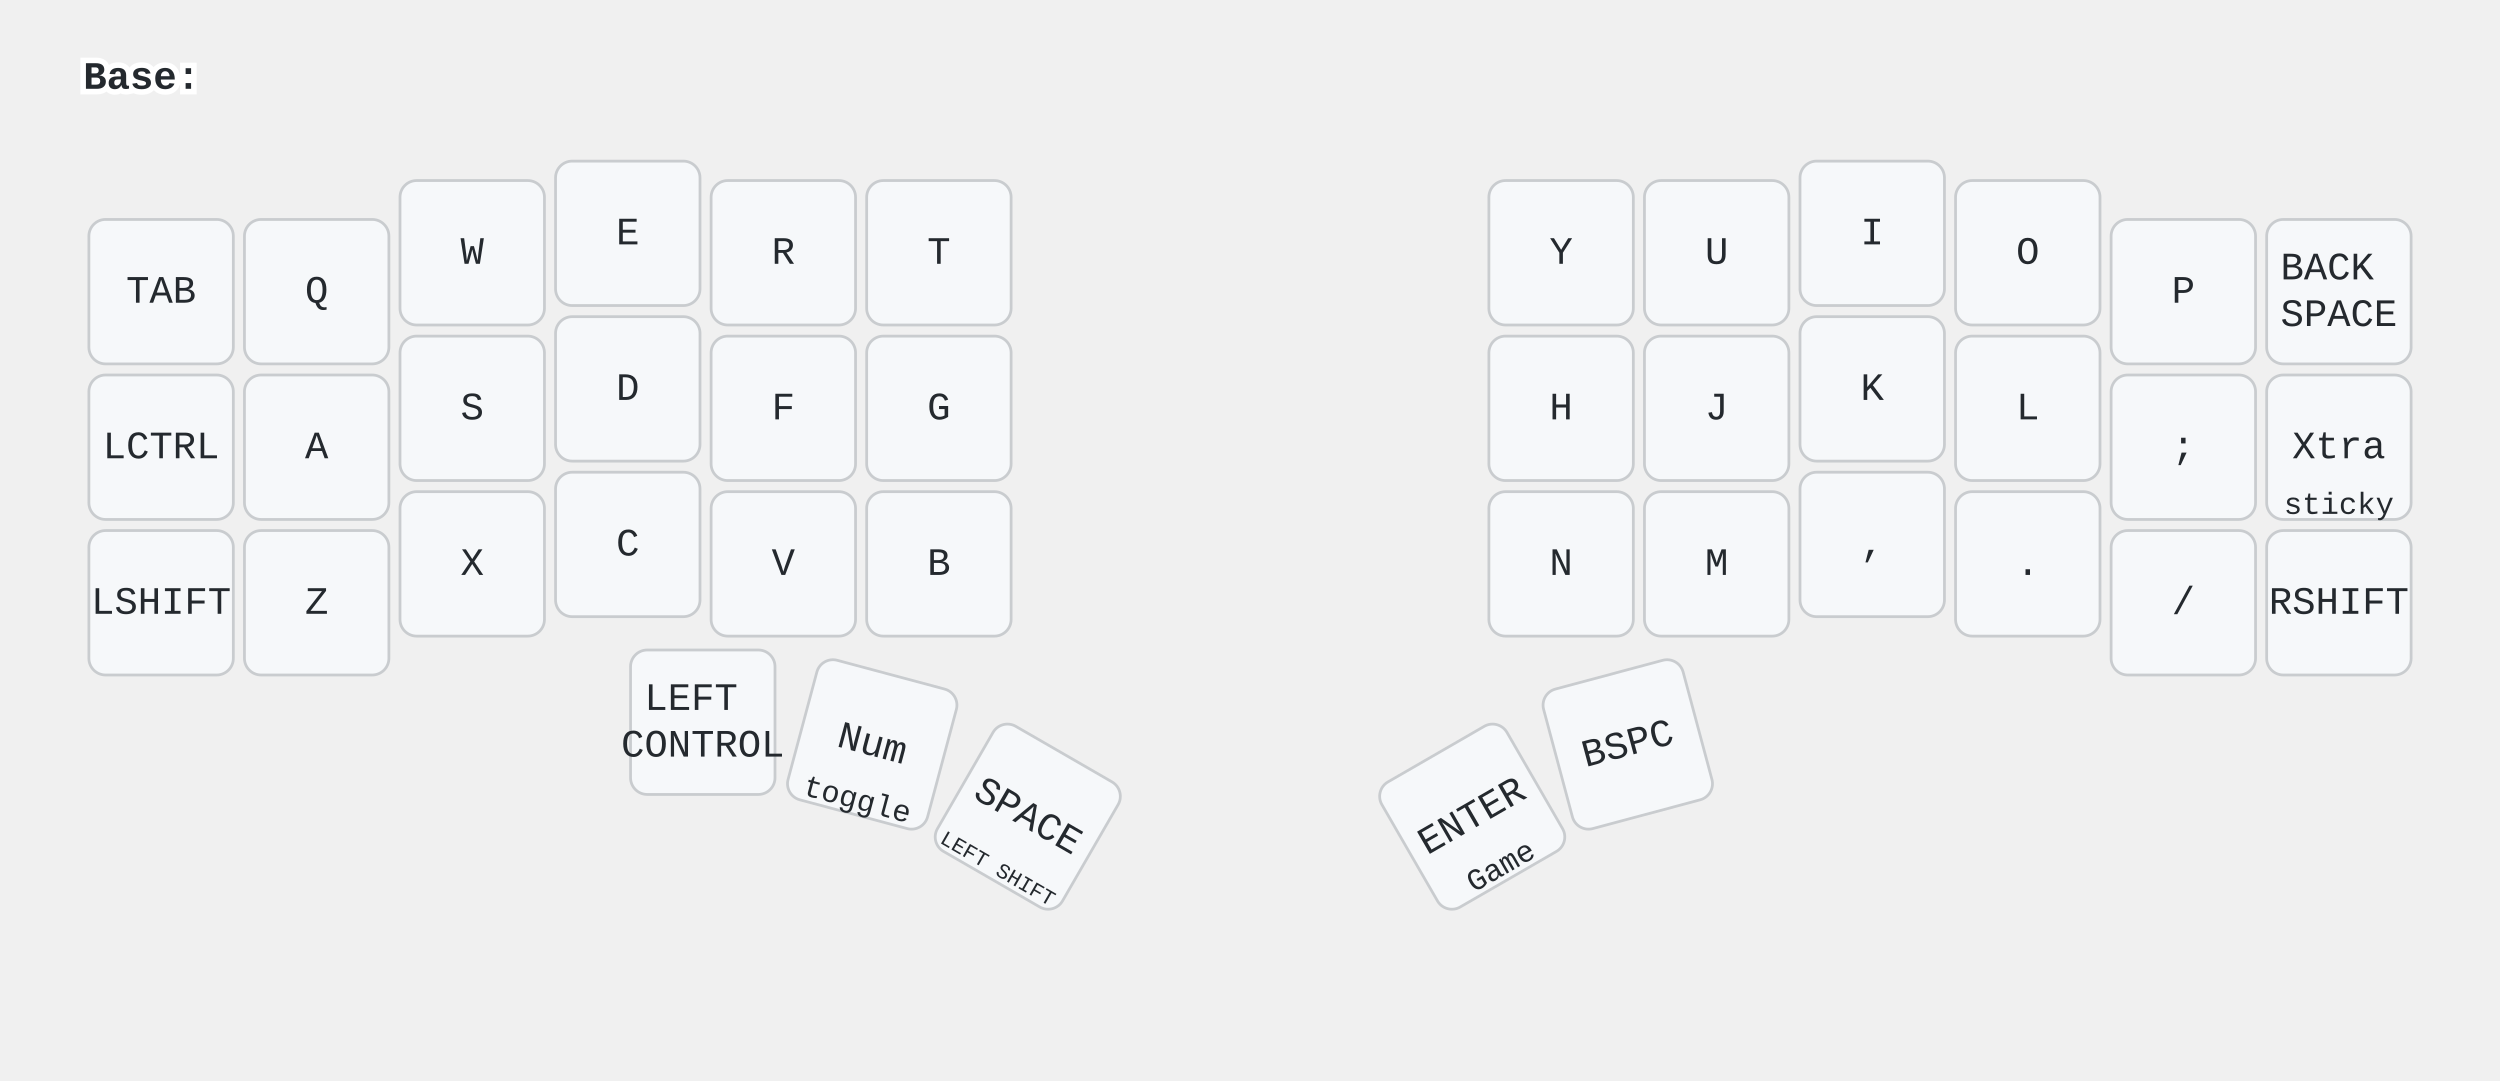
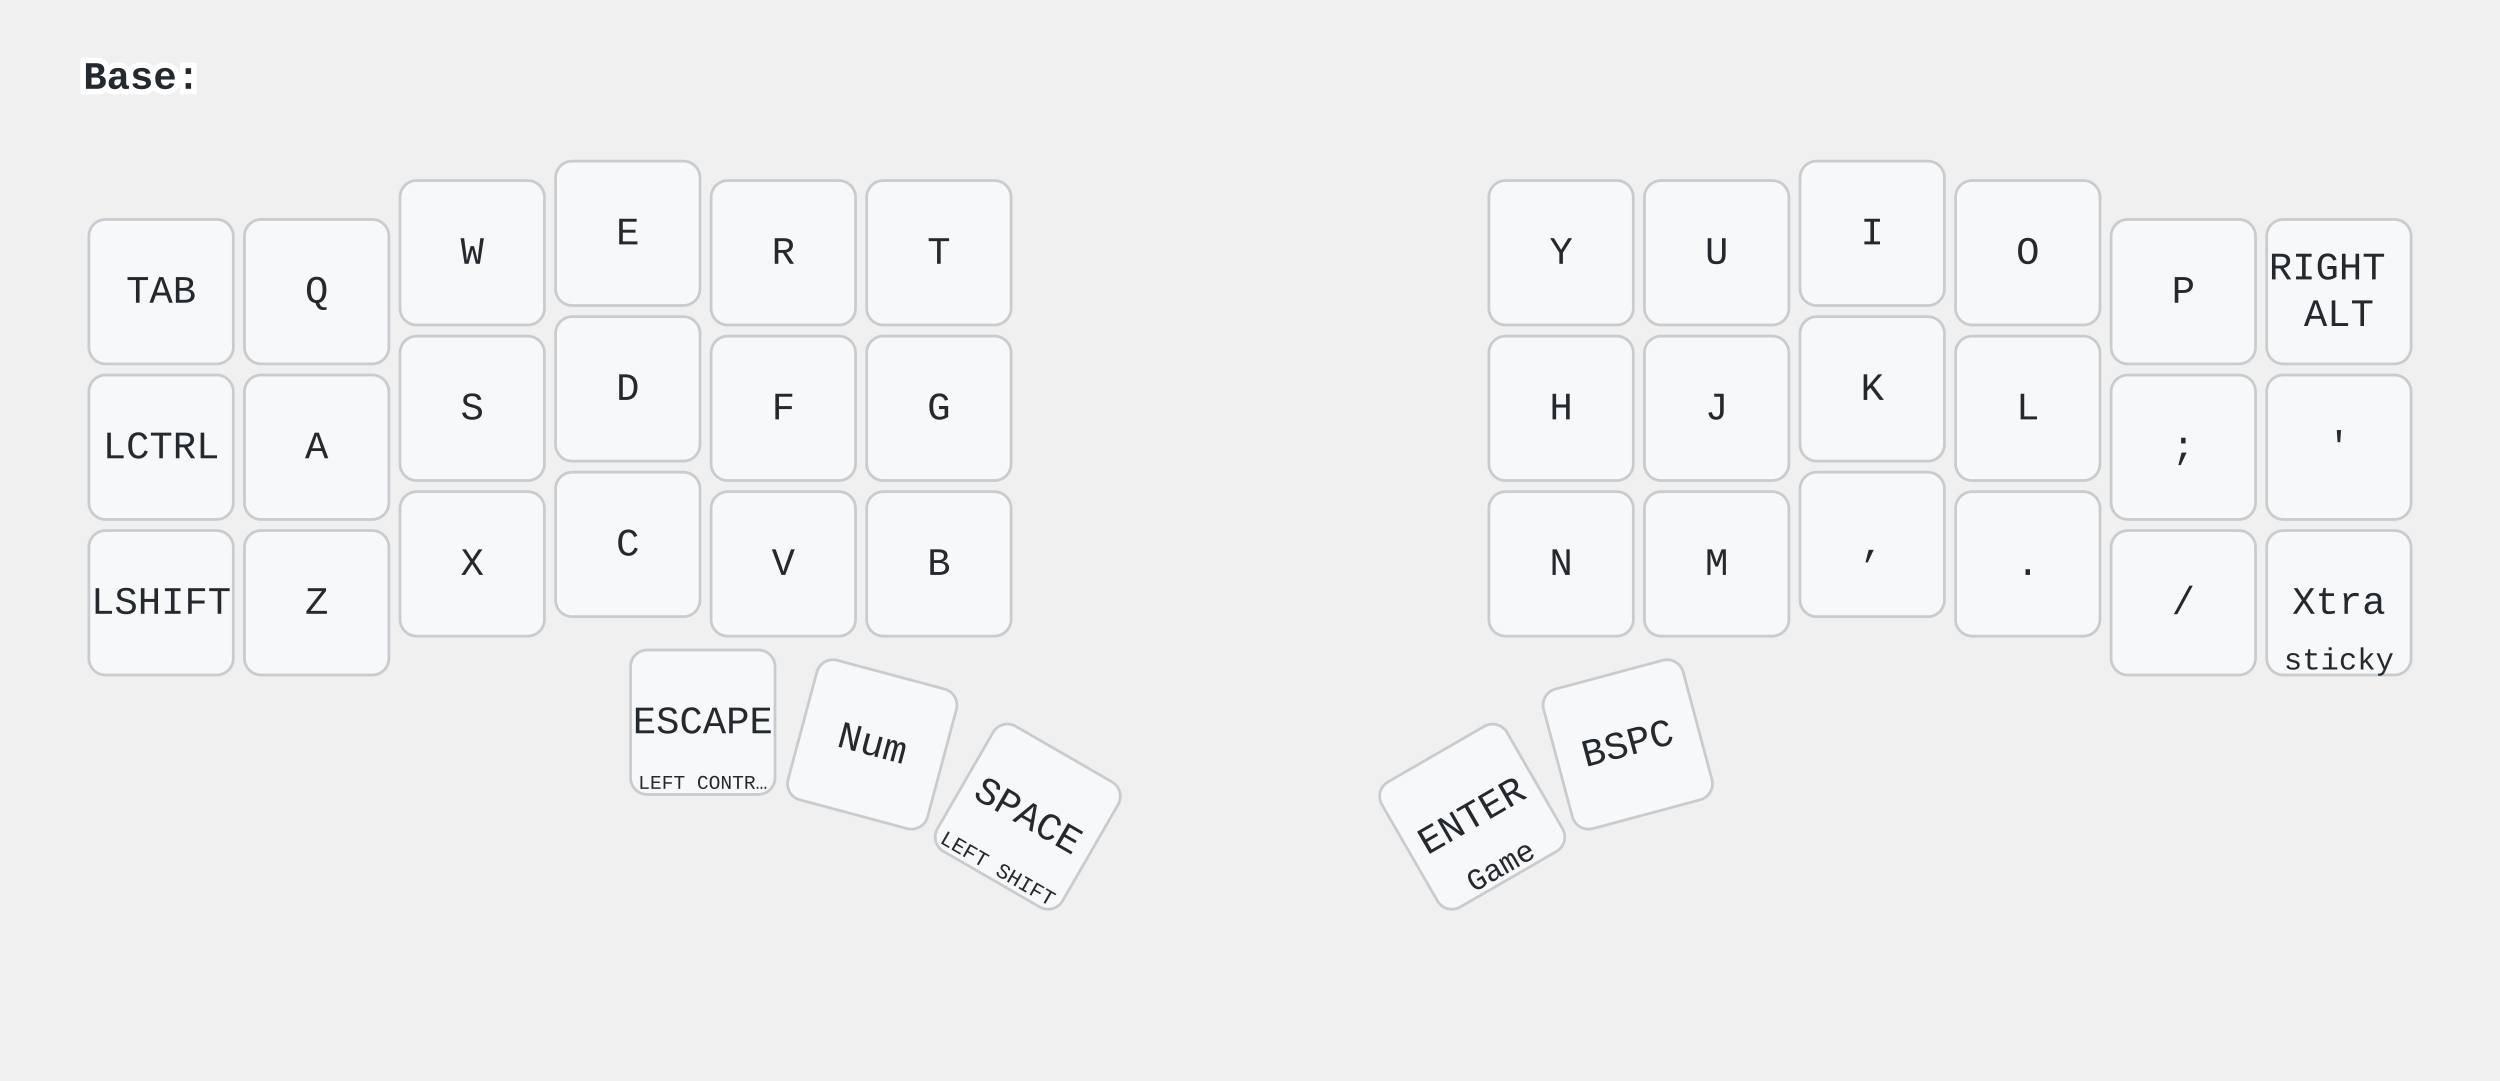
<svg xmlns="http://www.w3.org/2000/svg" width="900" height="389" viewBox="0 0 900 389" class="keymap">
  <style>/* inherit to force styles through use tags */
svg path {
    fill: inherit;
}

/* font and background color specifications */
svg.keymap {
    font-family: SFMono-Regular,Consolas,Liberation Mono,Menlo,monospace;
    font-size: 14px;
    font-kerning: normal;
    text-rendering: optimizeLegibility;
    fill: #24292e;
}

/* default key styling */
rect.key {
    fill: #f6f8fa;
}

rect.key, rect.combo {
    stroke: #c9cccf;
    stroke-width: 1;
}

/* default key side styling, only used is draw_key_sides is set */
rect.side {
    filter: brightness(90%);
}

/* color accent for combo boxes */
rect.combo, rect.combo-separate {
    fill: #cdf;
}

/* color accent for held keys */
rect.held, rect.combo.held {
    fill: #fdd;
}

/* color accent for ghost (optional) keys */
rect.ghost, rect.combo.ghost {
    stroke-dasharray: 4, 4;
    stroke-width: 2;
}

text {
    text-anchor: middle;
    dominant-baseline: middle;
}

/* styling for layer labels */
text.label {
    font-weight: bold;
    text-anchor: start;
    stroke: white;
    stroke-width: 4;
    paint-order: stroke;
}

/* styling for optional footer */
text.footer {
    text-anchor: end;
    dominant-baseline: auto;
    stroke: white;
    stroke-width: 4;
    paint-order: stroke;
}

/* styling for combo tap, and key non-tap label text */
text.combo, text.hold, text.shifted, text.left, text.right {
    font-size: 11px;
}

text.hold {
    text-anchor: middle;
    dominant-baseline: auto;
}

text.shifted {
    text-anchor: middle;
    dominant-baseline: hanging;
}

text.left {
    text-anchor: start;
}

text.right {
    text-anchor: end;
}

text.layer-activator {
    text-decoration: underline;
}

/* styling for hold/shifted label text in combo box */
text.combo.hold, text.combo.shifted, text.combo.left, text.combo.right {
    font-size: 8px;
}

/* lighter symbol for transparent keys */
text.trans {
    fill: #7b7e81;
}

/* styling for combo dendrons */
path.combo {
    stroke-width: 1;
    stroke: gray;
    fill: none;
}

/* Start Tabler Icons Cleanup */
/* cannot use height/width with glyphs */
.icon-tabler &gt; path {
    fill: inherit;
    stroke: inherit;
    stroke-width: 2;
}
/* hide tabler's default box */
.icon-tabler &gt; path[stroke="none"][fill="none"] {
    visibility: hidden;
}
/* End Tabler Icons Cleanup */

@media (prefers-color-scheme: dark) {
svg.keymap { fill: #d1d6db; }
rect.key { fill: #3f4750; }
rect.key, rect.combo { stroke: #60666c; }
rect.combo, rect.combo-separate { fill: #1f3d7a; }
rect.held, rect.combo.held { fill: #854747; }
text.label, text.footer { stroke: black; }
text.trans { fill: #7e8184; }
path.combo { stroke: #7f7f7f; }

}</style>
  <g transform="translate(30, 0)" class="layer-Base">
    <text x="0" y="28" class="label" id="Base">Base:</text>
    <g transform="translate(0, 56)">
      <g transform="translate(28, 49)" class="key keypos-0">
        <rect rx="6" ry="6" x="-26" y="-26" width="52" height="52" class="key" />
        <text x="0" y="0" class="key tap">TAB</text>
      </g>
      <g transform="translate(84, 49)" class="key keypos-1">
        <rect rx="6" ry="6" x="-26" y="-26" width="52" height="52" class="key" />
        <text x="0" y="0" class="key tap">Q</text>
      </g>
      <g transform="translate(140, 35)" class="key keypos-2">
        <rect rx="6" ry="6" x="-26" y="-26" width="52" height="52" class="key" />
        <text x="0" y="0" class="key tap">W</text>
      </g>
      <g transform="translate(196, 28)" class="key keypos-3">
        <rect rx="6" ry="6" x="-26" y="-26" width="52" height="52" class="key" />
        <text x="0" y="0" class="key tap">E</text>
      </g>
      <g transform="translate(252, 35)" class="key keypos-4">
        <rect rx="6" ry="6" x="-26" y="-26" width="52" height="52" class="key" />
        <text x="0" y="0" class="key tap">R</text>
      </g>
      <g transform="translate(308, 35)" class="key keypos-5">
        <rect rx="6" ry="6" x="-26" y="-26" width="52" height="52" class="key" />
        <text x="0" y="0" class="key tap">T</text>
      </g>
      <g transform="translate(532, 35)" class="key keypos-6">
        <rect rx="6" ry="6" x="-26" y="-26" width="52" height="52" class="key" />
        <text x="0" y="0" class="key tap">Y</text>
      </g>
      <g transform="translate(588, 35)" class="key keypos-7">
        <rect rx="6" ry="6" x="-26" y="-26" width="52" height="52" class="key" />
        <text x="0" y="0" class="key tap">U</text>
      </g>
      <g transform="translate(644, 28)" class="key keypos-8">
        <rect rx="6" ry="6" x="-26" y="-26" width="52" height="52" class="key" />
        <text x="0" y="0" class="key tap">I</text>
      </g>
      <g transform="translate(700, 35)" class="key keypos-9">
        <rect rx="6" ry="6" x="-26" y="-26" width="52" height="52" class="key" />
        <text x="0" y="0" class="key tap">O</text>
      </g>
      <g transform="translate(756, 49)" class="key keypos-10">
        <rect rx="6" ry="6" x="-26" y="-26" width="52" height="52" class="key" />
        <text x="0" y="0" class="key tap">P</text>
      </g>
      <g transform="translate(812, 49)" class="key keypos-11">
        <rect rx="6" ry="6" x="-26" y="-26" width="52" height="52" class="key" />
        <text x="0" y="0" class="key tap">
-           <tspan x="0" dy="-0.6em">BACK</tspan>
-           <tspan x="0" dy="1.2em">SPACE</tspan>
+           <tspan x="0" dy="-0.6em">RIGHT</tspan>
+           <tspan x="0" dy="1.2em">ALT</tspan>
        </text>
      </g>
      <g transform="translate(28, 105)" class="key keypos-12">
        <rect rx="6" ry="6" x="-26" y="-26" width="52" height="52" class="key" />
        <text x="0" y="0" class="key tap">LCTRL</text>
      </g>
      <g transform="translate(84, 105)" class="key keypos-13">
        <rect rx="6" ry="6" x="-26" y="-26" width="52" height="52" class="key" />
        <text x="0" y="0" class="key tap">A</text>
      </g>
      <g transform="translate(140, 91)" class="key keypos-14">
        <rect rx="6" ry="6" x="-26" y="-26" width="52" height="52" class="key" />
        <text x="0" y="0" class="key tap">S</text>
      </g>
      <g transform="translate(196, 84)" class="key keypos-15">
        <rect rx="6" ry="6" x="-26" y="-26" width="52" height="52" class="key" />
        <text x="0" y="0" class="key tap">D</text>
      </g>
      <g transform="translate(252, 91)" class="key keypos-16">
        <rect rx="6" ry="6" x="-26" y="-26" width="52" height="52" class="key" />
        <text x="0" y="0" class="key tap">F</text>
      </g>
      <g transform="translate(308, 91)" class="key keypos-17">
        <rect rx="6" ry="6" x="-26" y="-26" width="52" height="52" class="key" />
        <text x="0" y="0" class="key tap">G</text>
      </g>
      <g transform="translate(532, 91)" class="key keypos-18">
        <rect rx="6" ry="6" x="-26" y="-26" width="52" height="52" class="key" />
        <text x="0" y="0" class="key tap">H</text>
      </g>
      <g transform="translate(588, 91)" class="key keypos-19">
        <rect rx="6" ry="6" x="-26" y="-26" width="52" height="52" class="key" />
        <text x="0" y="0" class="key tap">J</text>
      </g>
      <g transform="translate(644, 84)" class="key keypos-20">
        <rect rx="6" ry="6" x="-26" y="-26" width="52" height="52" class="key" />
        <text x="0" y="0" class="key tap">K</text>
      </g>
      <g transform="translate(700, 91)" class="key keypos-21">
        <rect rx="6" ry="6" x="-26" y="-26" width="52" height="52" class="key" />
        <text x="0" y="0" class="key tap">L</text>
      </g>
      <g transform="translate(756, 105)" class="key keypos-22">
        <rect rx="6" ry="6" x="-26" y="-26" width="52" height="52" class="key" />
        <text x="0" y="0" class="key tap">;</text>
      </g>
      <g transform="translate(812, 105)" class="key keypos-23">
+         <rect rx="6" ry="6" x="-26" y="-26" width="52" height="52" class="key" />
+         <text x="0" y="0" class="key tap">'</text>
+       </g>
+       <g transform="translate(28, 161)" class="key keypos-24">
+         <rect rx="6" ry="6" x="-26" y="-26" width="52" height="52" class="key" />
+         <text x="0" y="0" class="key tap">LSHIFT</text>
+       </g>
+       <g transform="translate(84, 161)" class="key keypos-25">
+         <rect rx="6" ry="6" x="-26" y="-26" width="52" height="52" class="key" />
+         <text x="0" y="0" class="key tap">Z</text>
+       </g>
+       <g transform="translate(140, 147)" class="key keypos-26">
+         <rect rx="6" ry="6" x="-26" y="-26" width="52" height="52" class="key" />
+         <text x="0" y="0" class="key tap">X</text>
+       </g>
+       <g transform="translate(196, 140)" class="key keypos-27">
+         <rect rx="6" ry="6" x="-26" y="-26" width="52" height="52" class="key" />
+         <text x="0" y="0" class="key tap">C</text>
+       </g>
+       <g transform="translate(252, 147)" class="key keypos-28">
+         <rect rx="6" ry="6" x="-26" y="-26" width="52" height="52" class="key" />
+         <text x="0" y="0" class="key tap">V</text>
+       </g>
+       <g transform="translate(308, 147)" class="key keypos-29">
+         <rect rx="6" ry="6" x="-26" y="-26" width="52" height="52" class="key" />
+         <text x="0" y="0" class="key tap">B</text>
+       </g>
+       <g transform="translate(532, 147)" class="key keypos-30">
+         <rect rx="6" ry="6" x="-26" y="-26" width="52" height="52" class="key" />
+         <text x="0" y="0" class="key tap">N</text>
+       </g>
+       <g transform="translate(588, 147)" class="key keypos-31">
+         <rect rx="6" ry="6" x="-26" y="-26" width="52" height="52" class="key" />
+         <text x="0" y="0" class="key tap">M</text>
+       </g>
+       <g transform="translate(644, 140)" class="key keypos-32">
+         <rect rx="6" ry="6" x="-26" y="-26" width="52" height="52" class="key" />
+         <text x="0" y="0" class="key tap">,</text>
+       </g>
+       <g transform="translate(700, 147)" class="key keypos-33">
+         <rect rx="6" ry="6" x="-26" y="-26" width="52" height="52" class="key" />
+         <text x="0" y="0" class="key tap">.</text>
+       </g>
+       <g transform="translate(756, 161)" class="key keypos-34">
+         <rect rx="6" ry="6" x="-26" y="-26" width="52" height="52" class="key" />
+         <text x="0" y="0" class="key tap">/</text>
+       </g>
+       <g transform="translate(812, 161)" class="key keypos-35">
        <rect rx="6" ry="6" x="-26" y="-26" width="52" height="52" class="key" />
        <text x="0" y="0" class="key tap">Xtra</text>
        <text x="0" y="24" class="key hold">sticky</text>
      </g>
-       <g transform="translate(28, 161)" class="key keypos-24">
-         <rect rx="6" ry="6" x="-26" y="-26" width="52" height="52" class="key" />
-         <text x="0" y="0" class="key tap">LSHIFT</text>
-       </g>
-       <g transform="translate(84, 161)" class="key keypos-25">
-         <rect rx="6" ry="6" x="-26" y="-26" width="52" height="52" class="key" />
-         <text x="0" y="0" class="key tap">Z</text>
-       </g>
-       <g transform="translate(140, 147)" class="key keypos-26">
-         <rect rx="6" ry="6" x="-26" y="-26" width="52" height="52" class="key" />
-         <text x="0" y="0" class="key tap">X</text>
-       </g>
-       <g transform="translate(196, 140)" class="key keypos-27">
-         <rect rx="6" ry="6" x="-26" y="-26" width="52" height="52" class="key" />
-         <text x="0" y="0" class="key tap">C</text>
-       </g>
-       <g transform="translate(252, 147)" class="key keypos-28">
-         <rect rx="6" ry="6" x="-26" y="-26" width="52" height="52" class="key" />
-         <text x="0" y="0" class="key tap">V</text>
-       </g>
-       <g transform="translate(308, 147)" class="key keypos-29">
-         <rect rx="6" ry="6" x="-26" y="-26" width="52" height="52" class="key" />
-         <text x="0" y="0" class="key tap">B</text>
-       </g>
-       <g transform="translate(532, 147)" class="key keypos-30">
-         <rect rx="6" ry="6" x="-26" y="-26" width="52" height="52" class="key" />
-         <text x="0" y="0" class="key tap">N</text>
-       </g>
-       <g transform="translate(588, 147)" class="key keypos-31">
-         <rect rx="6" ry="6" x="-26" y="-26" width="52" height="52" class="key" />
-         <text x="0" y="0" class="key tap">M</text>
-       </g>
-       <g transform="translate(644, 140)" class="key keypos-32">
-         <rect rx="6" ry="6" x="-26" y="-26" width="52" height="52" class="key" />
-         <text x="0" y="0" class="key tap">,</text>
-       </g>
-       <g transform="translate(700, 147)" class="key keypos-33">
-         <rect rx="6" ry="6" x="-26" y="-26" width="52" height="52" class="key" />
-         <text x="0" y="0" class="key tap">.</text>
-       </g>
-       <g transform="translate(756, 161)" class="key keypos-34">
-         <rect rx="6" ry="6" x="-26" y="-26" width="52" height="52" class="key" />
-         <text x="0" y="0" class="key tap">/</text>
-       </g>
-       <g transform="translate(812, 161)" class="key keypos-35">
-         <rect rx="6" ry="6" x="-26" y="-26" width="52" height="52" class="key" />
-         <text x="0" y="0" class="key tap">RSHIFT</text>
-       </g>
      <g transform="translate(223, 204)" class="key keypos-36">
        <rect rx="6" ry="6" x="-26" y="-26" width="52" height="52" class="key" />
-         <text x="0" y="0" class="key tap">
-           <tspan x="0" dy="-0.6em">LEFT</tspan>
-           <tspan x="0" dy="1.2em">CONTROL</tspan>
+         <text x="0" y="0" class="key tap">ESCAPE</text>
+         <text x="0" y="24" class="key hold">
+           <tspan style="font-size: 64%">LEFT CONTR…</tspan>
        </text>
      </g>
      <g transform="translate(284, 212) rotate(15.0)" class="key keypos-37">
        <rect rx="6" ry="6" x="-26" y="-26" width="52" height="52" class="key" />
        <text x="0" y="0" class="key tap">Num</text>
-         <text x="0" y="24" class="key hold">toggle</text>
      </g>
      <g transform="translate(340, 238) rotate(30.0)" class="key keypos-38">
        <rect rx="6" ry="6" x="-26" y="-26" width="52" height="52" class="key" />
        <text x="0" y="0" class="key tap">SPACE</text>
        <text x="0" y="24" class="key hold">
          <tspan style="font-size: 70%">LEFT SHIFT</tspan>
        </text>
      </g>
      <g transform="translate(500, 238) rotate(-30.0)" class="key keypos-39">
        <rect rx="6" ry="6" x="-26" y="-26" width="52" height="52" class="key" />
        <text x="0" y="0" class="key tap">ENTER</text>
        <text x="0" y="24" class="key hold">Game</text>
      </g>
      <g transform="translate(556, 212) rotate(-15.0)" class="key keypos-40">
        <rect rx="6" ry="6" x="-26" y="-26" width="52" height="52" class="key" />
        <text x="0" y="0" class="key tap">BSPC</text>
      </g>
    </g>
  </g>
</svg>
